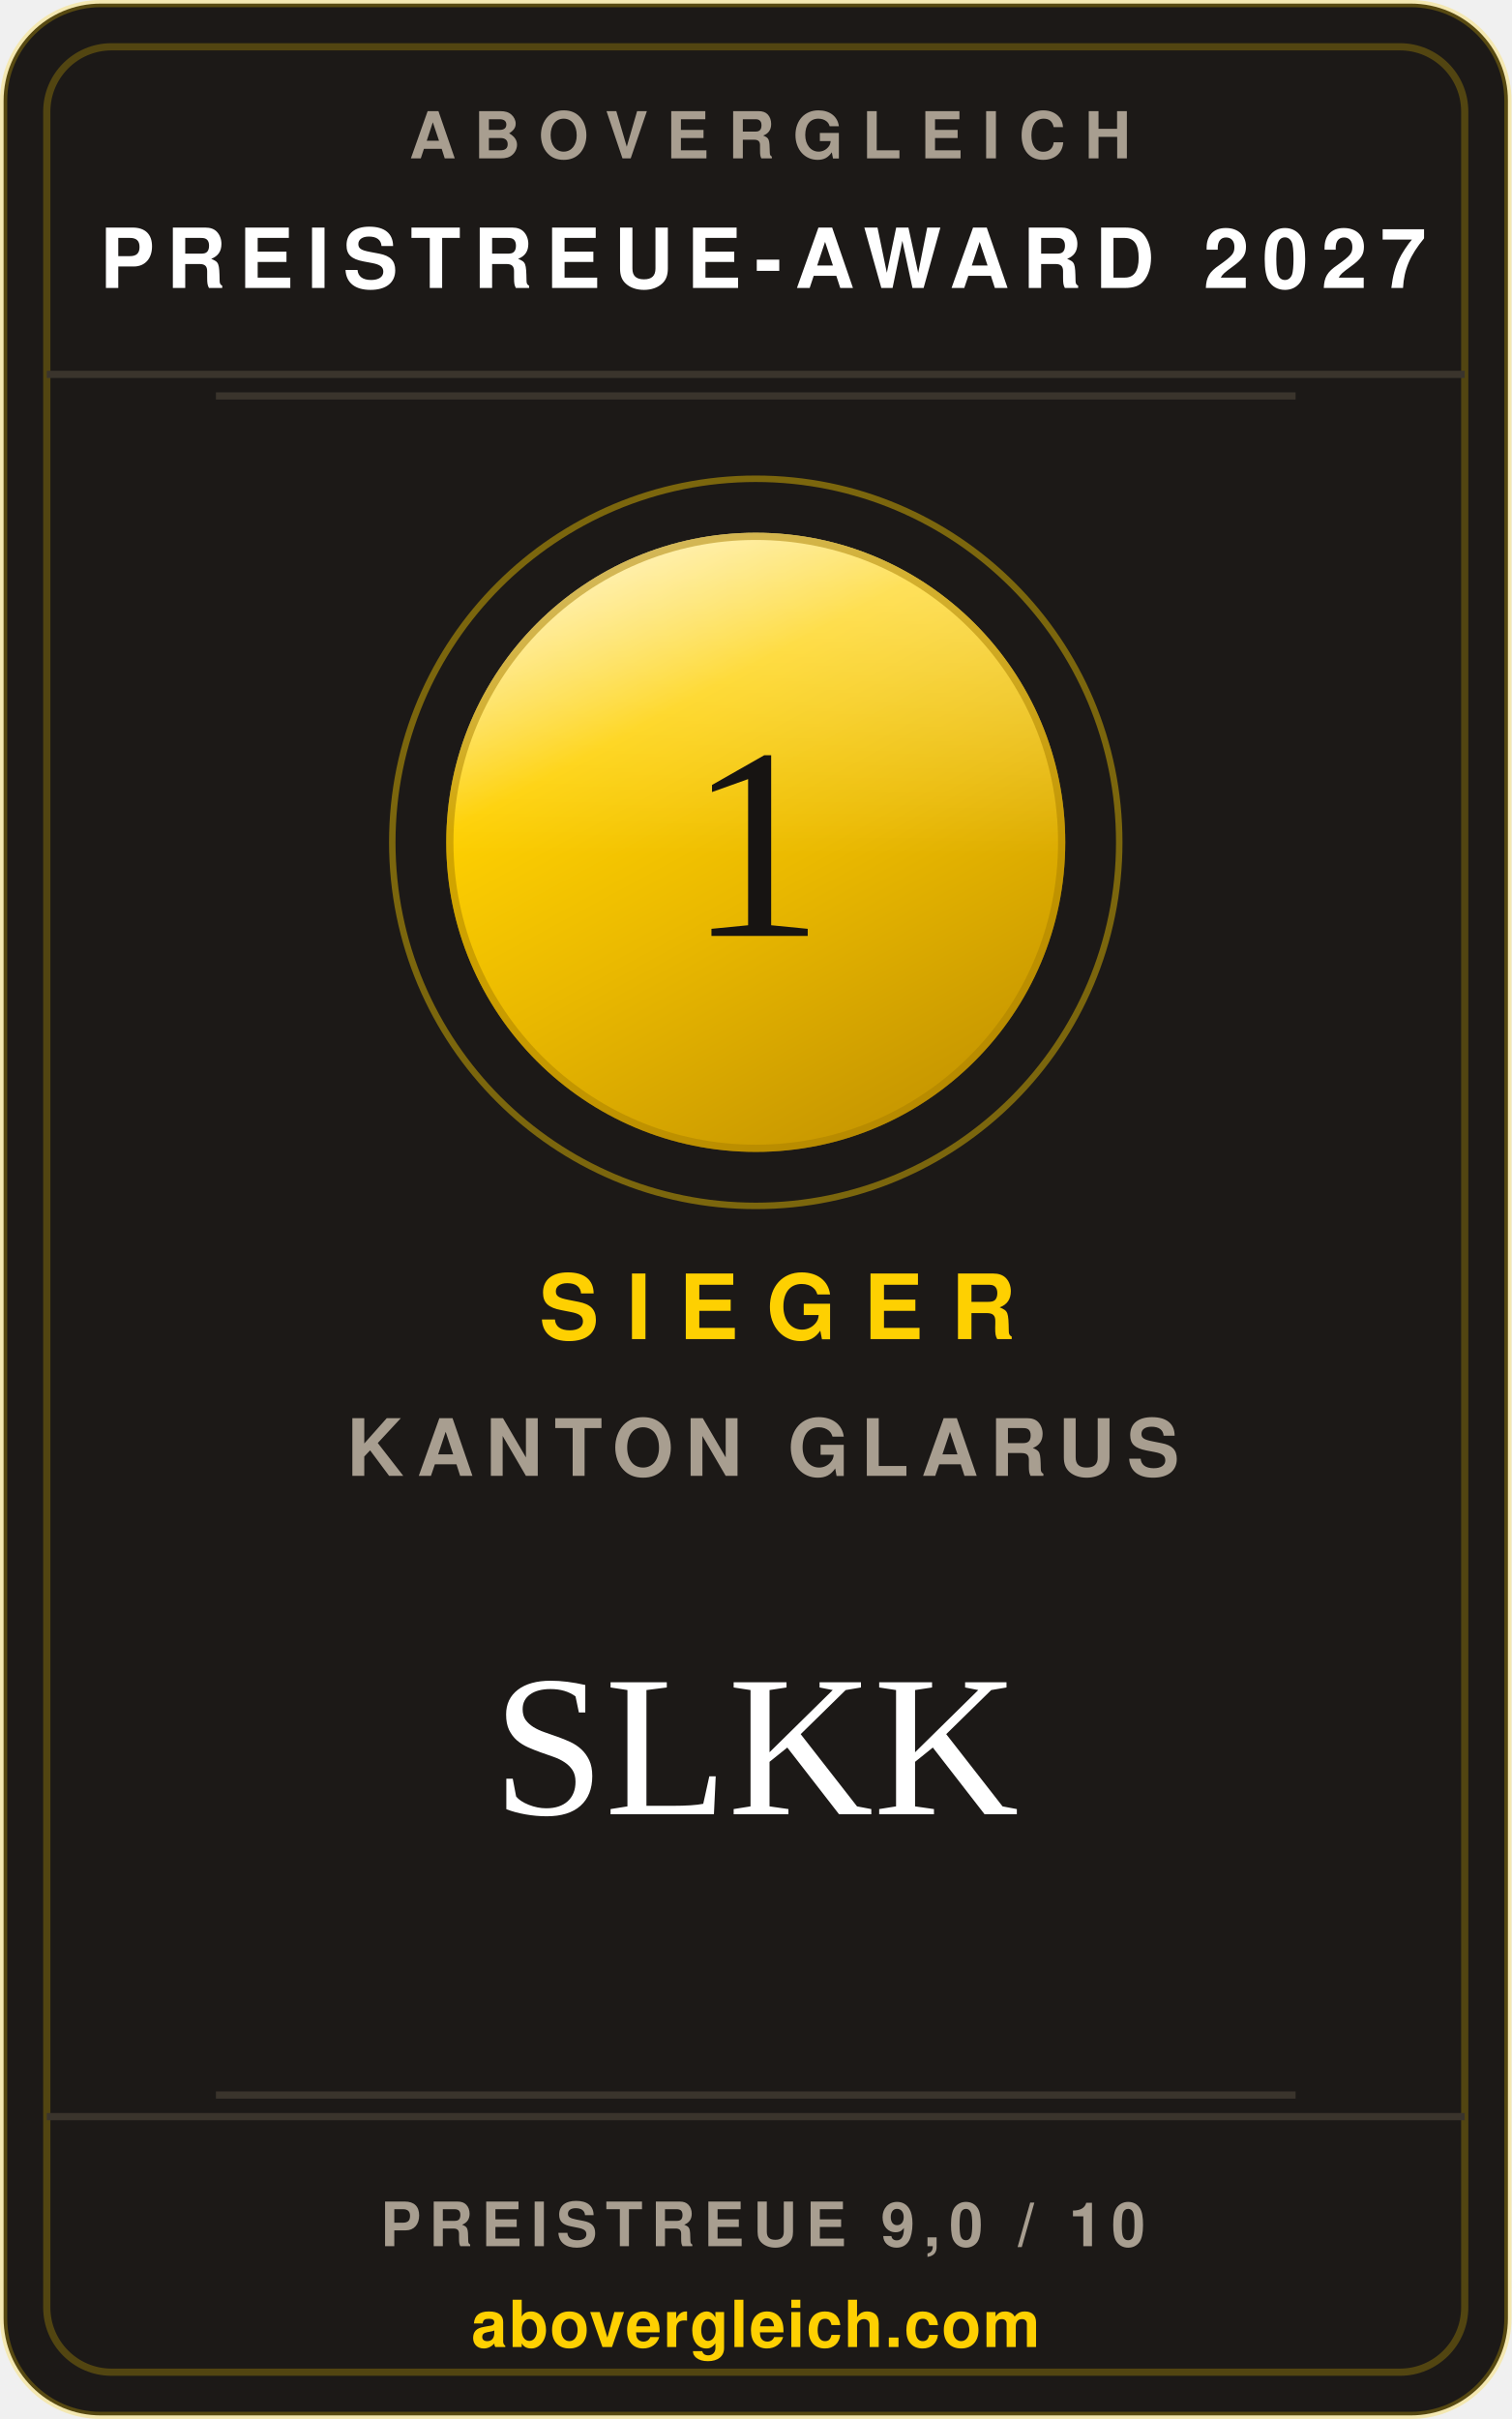
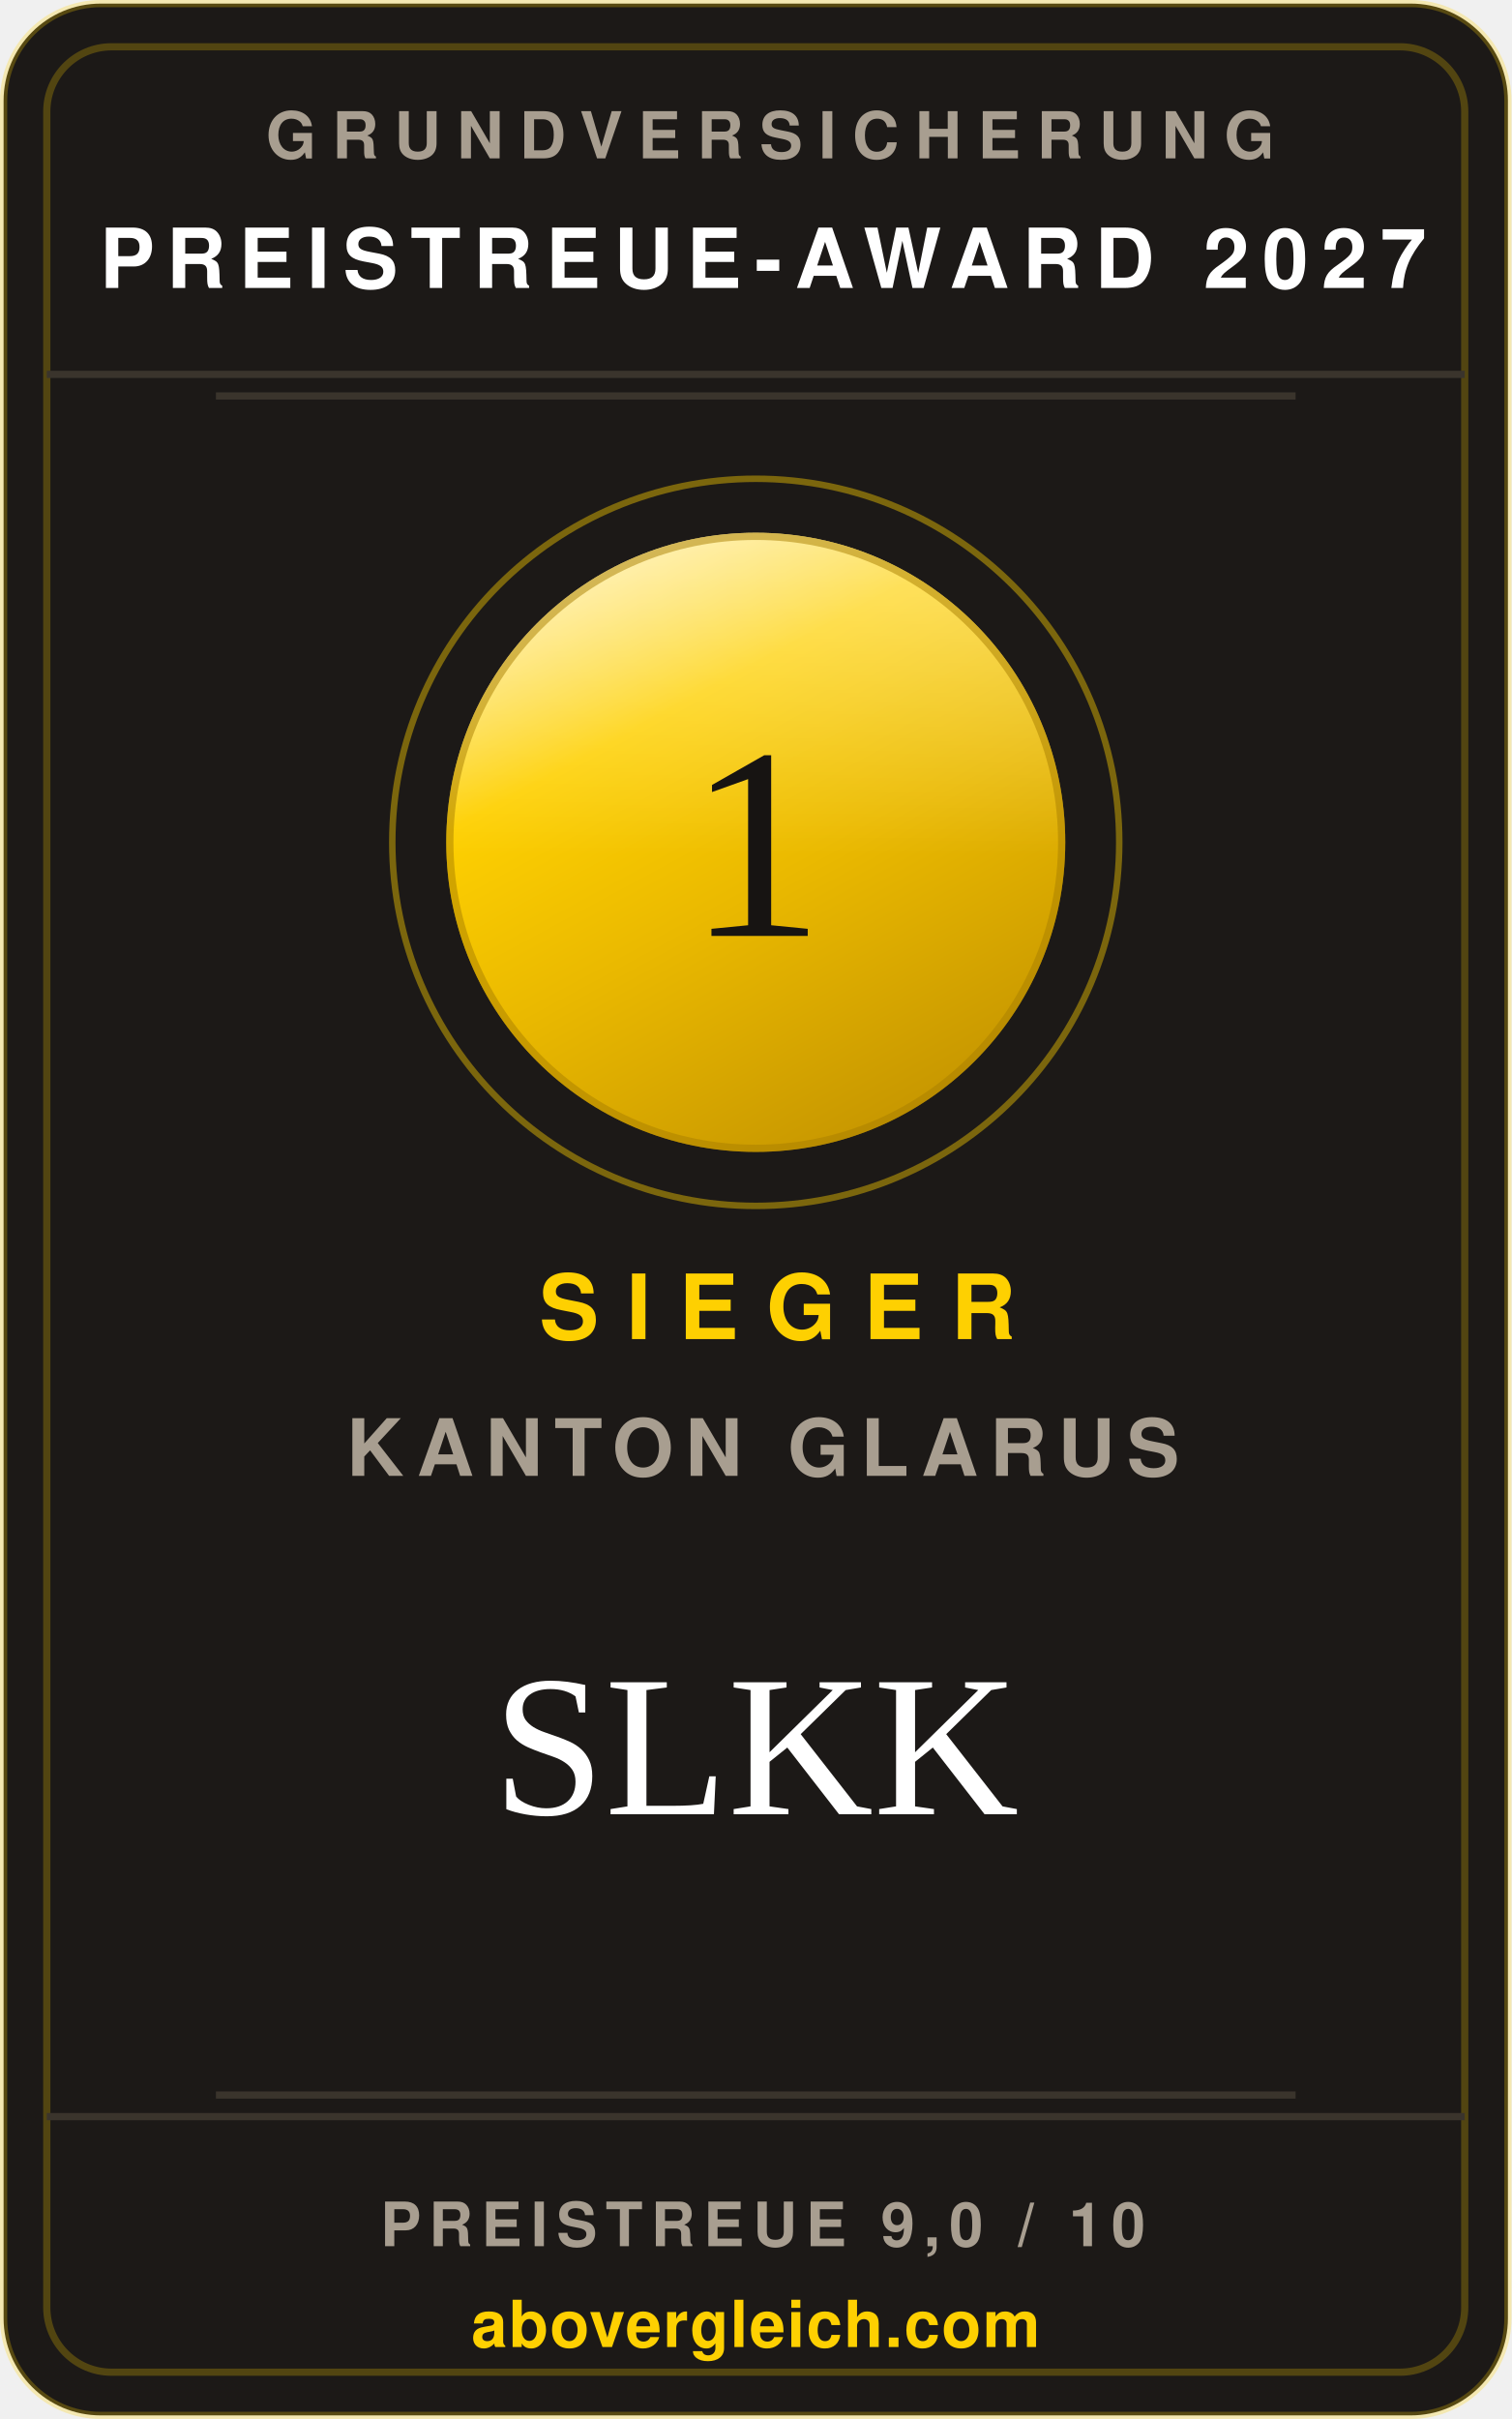
<svg xmlns="http://www.w3.org/2000/svg" width="240" height="384" viewBox="0 0 210 336" role="img" aria-label="abovergleich Preistreue-Award 2027: Preistreueste Krankenkasse im Kanton Glarus 2027, SLKK">
  <style>.s{font-family:'Helvetica Neue',Helvetica,Arial,sans-serif}.v{font-family:Georgia,'Times New Roman',serif}</style>
  <defs>
    <linearGradient id="metall" x1="0.18" y1="0" x2="0.72" y2="1">
      <stop offset="0%" stop-color="#ffeea6" />
      <stop offset="30%" stop-color="#fed001" />
      <stop offset="58%" stop-color="#eab900" />
      <stop offset="100%" stop-color="#c49400" />
    </linearGradient>
    <linearGradient id="glanz" x1="0" y1="0" x2="0" y2="1">
      <stop offset="0%" stop-color="#ffffff" stop-opacity="0.42" />
      <stop offset="52%" stop-color="#ffffff" stop-opacity="0" />
    </linearGradient>
  </defs>
  <rect x="0.5" y="0.5" width="209" height="335" rx="13.5" fill="#1c1917" stroke="rgba(254,208,1,0.26)" />
  <rect x="6.5" y="6.5" width="197" height="323" rx="9" fill="none" stroke="rgba(254,208,1,0.24)" />
-   <text class="s" x="107" y="22" text-anchor="middle" font-size="9" font-weight="700" letter-spacing="2.6" fill="#a89e90">ABOVERGLEICH</text>
+   <text class="s" x="107" y="22" text-anchor="middle" font-size="9" font-weight="700" letter-spacing="2.2" fill="#a89e90">GRUNDVERSICHERUNG</text>
  <text class="s" x="106" y="40" text-anchor="middle" font-size="11.5" font-weight="700" letter-spacing="1.8" fill="#ffffff">PREISTREUE-AWARD 2027</text>
  <line x1="6.5" y1="52" x2="203.5" y2="52" stroke="#3a342c" />
  <line x1="30" y1="55" x2="180" y2="55" stroke="#3a342c" />
  <circle cx="105" cy="117" r="50.5" fill="none" stroke="rgba(254,208,1,0.42)" stroke-width="0.9" />
  <circle cx="105" cy="117" r="43" fill="url(#metall)" />
  <circle cx="105" cy="117" r="43" fill="url(#glanz)" />
  <circle cx="105" cy="117" r="42.5" fill="none" stroke="#a97f00" stroke-opacity="0.5" stroke-width="1" />
  <text class="v" x="105" y="130" text-anchor="middle" font-size="38" fill="#171412">1</text>
  <text class="s" x="108" y="186" text-anchor="middle" font-size="12.5" font-weight="700" letter-spacing="3.8" fill="#fed001">SIEGER</text>
  <text class="s" x="106" y="205" text-anchor="middle" font-size="11" font-weight="600" letter-spacing="1.6" fill="#a89e90">KANTON GLARUS</text>
  <text class="v" x="105" y="252" text-anchor="middle" font-size="28" fill="#ffffff">SLKK</text>
  <line x1="30" y1="291" x2="180" y2="291" stroke="#3a342c" />
  <line x1="6.5" y1="294" x2="203.5" y2="294" stroke="#3a342c" />
  <text class="s" x="106" y="312" text-anchor="middle" font-size="8.5" font-weight="700" letter-spacing="1.2" fill="#a89e90">PREISTREUE 9,0 / 10</text>
  <text class="s" x="105" y="326" text-anchor="middle" font-size="9" font-weight="700" letter-spacing="0.2" fill="#fed001">abovergleich.com</text>
</svg>
